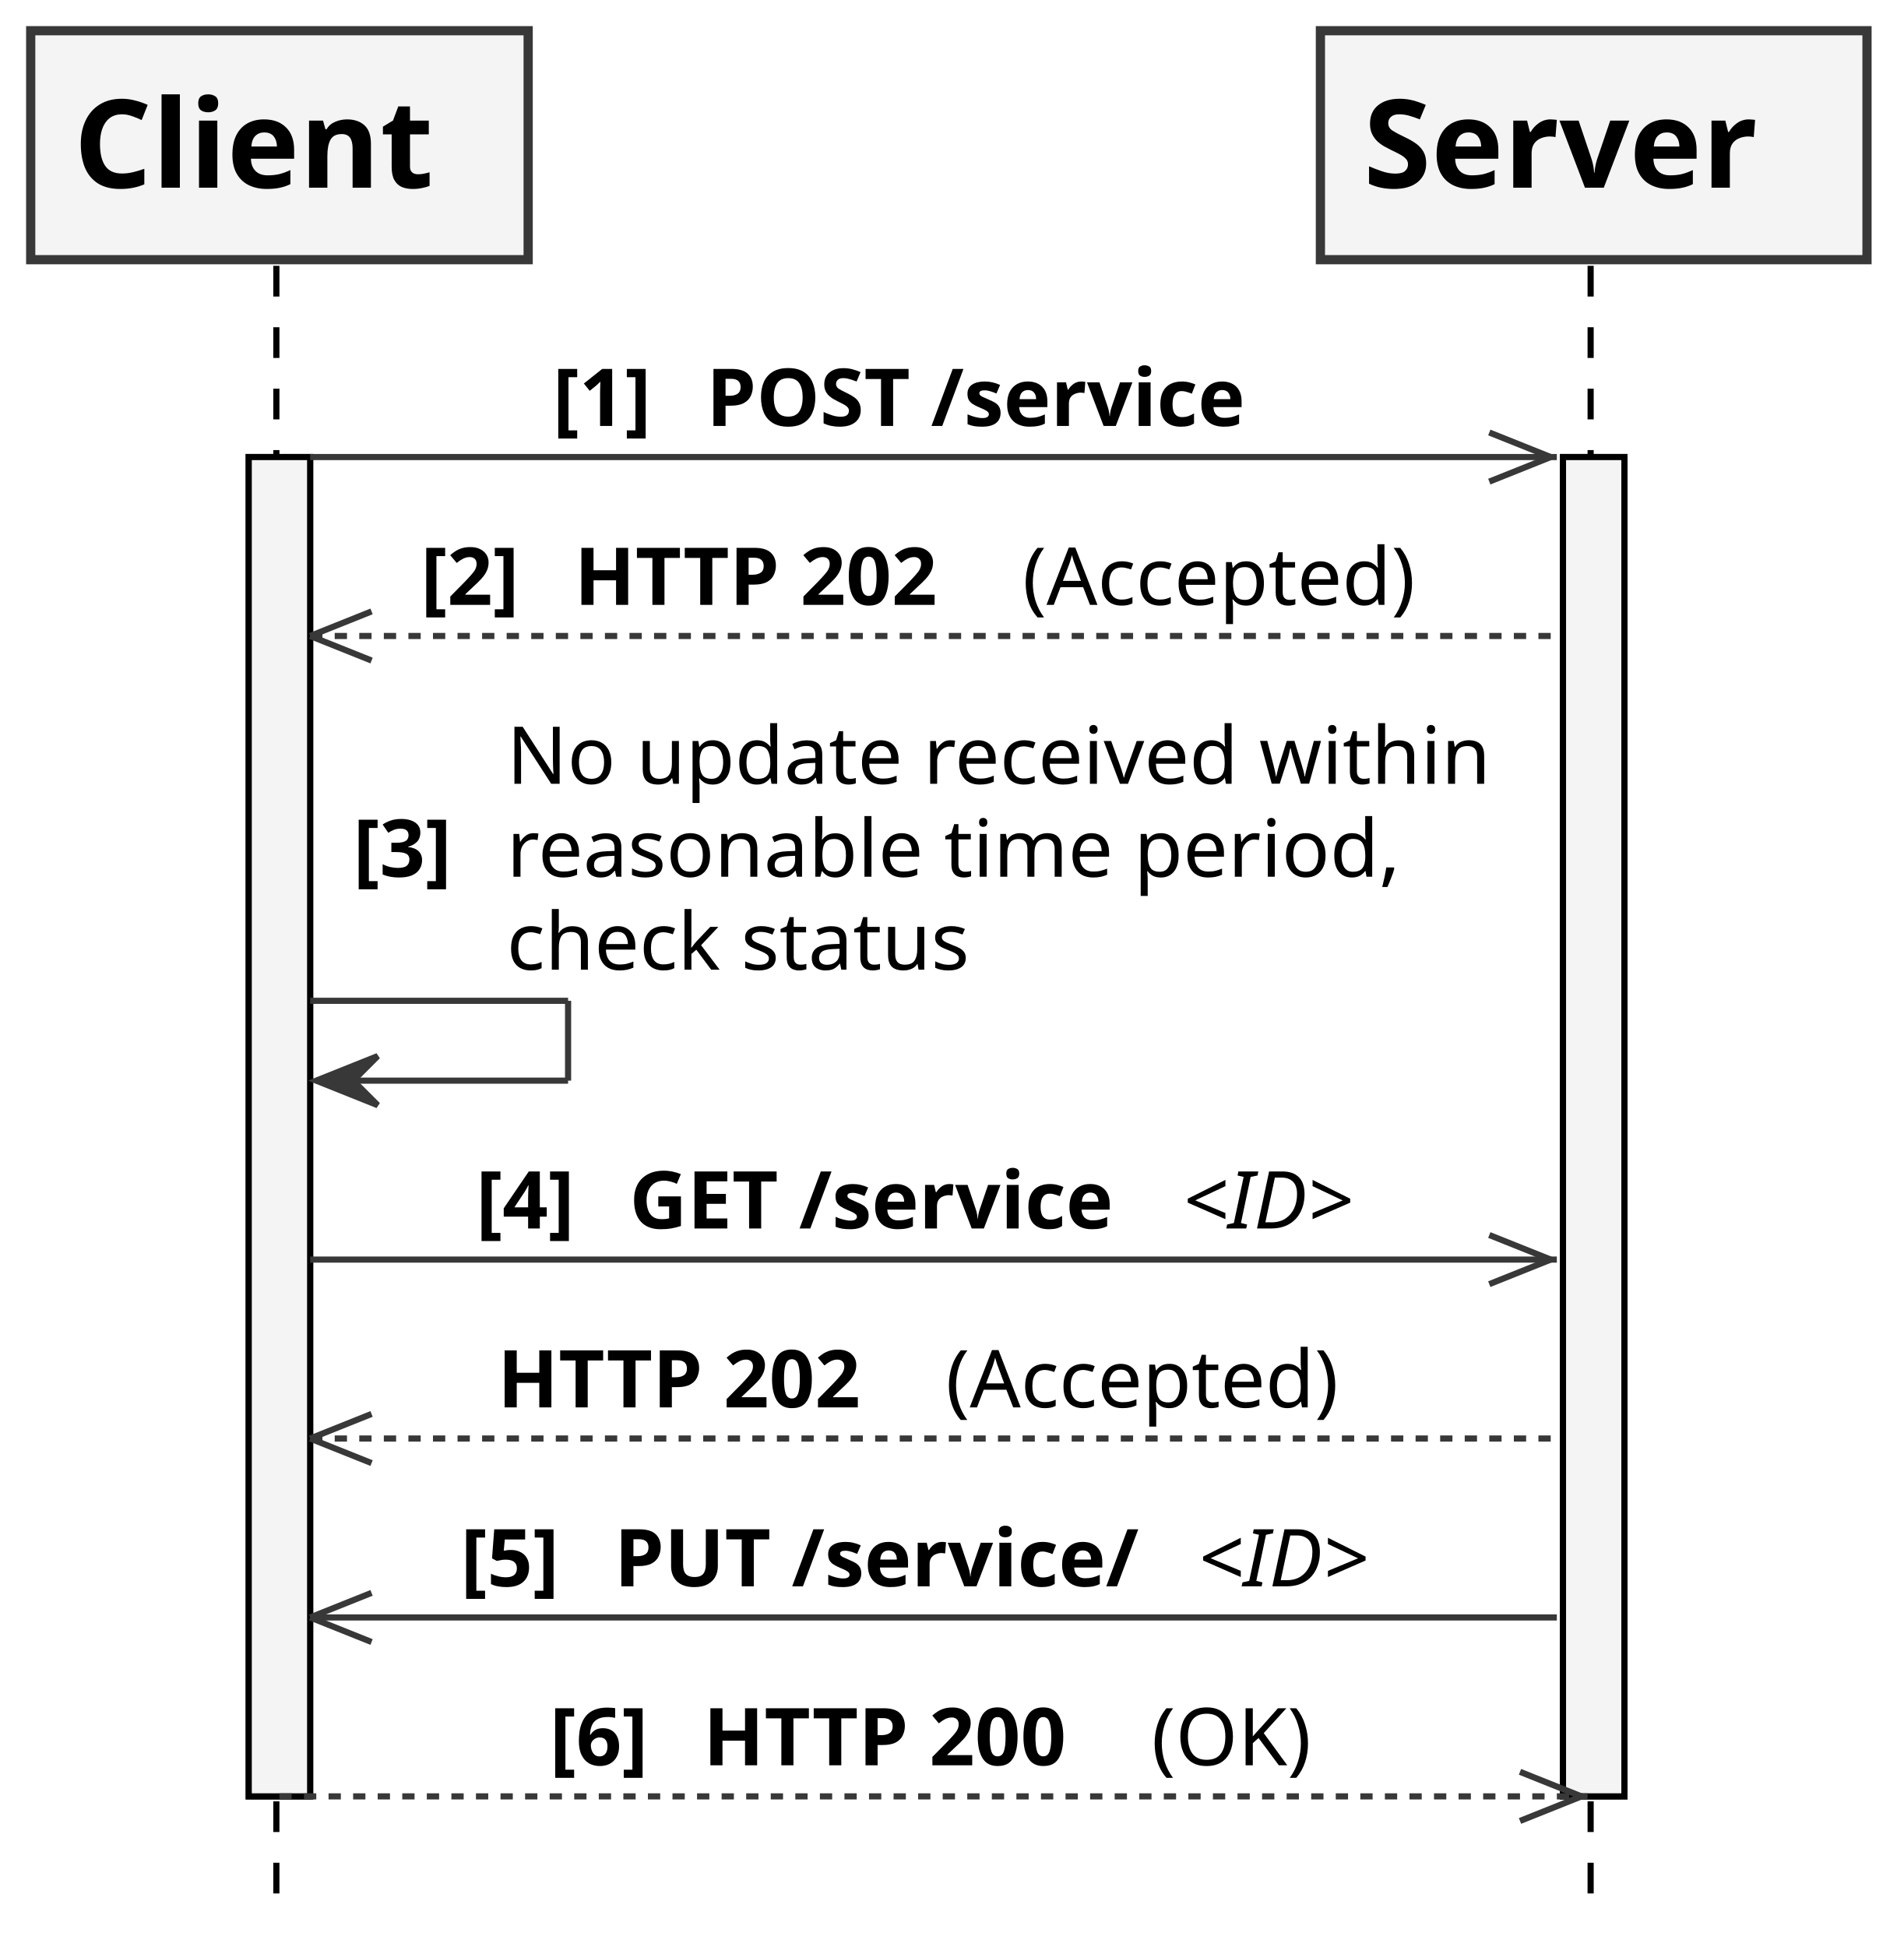
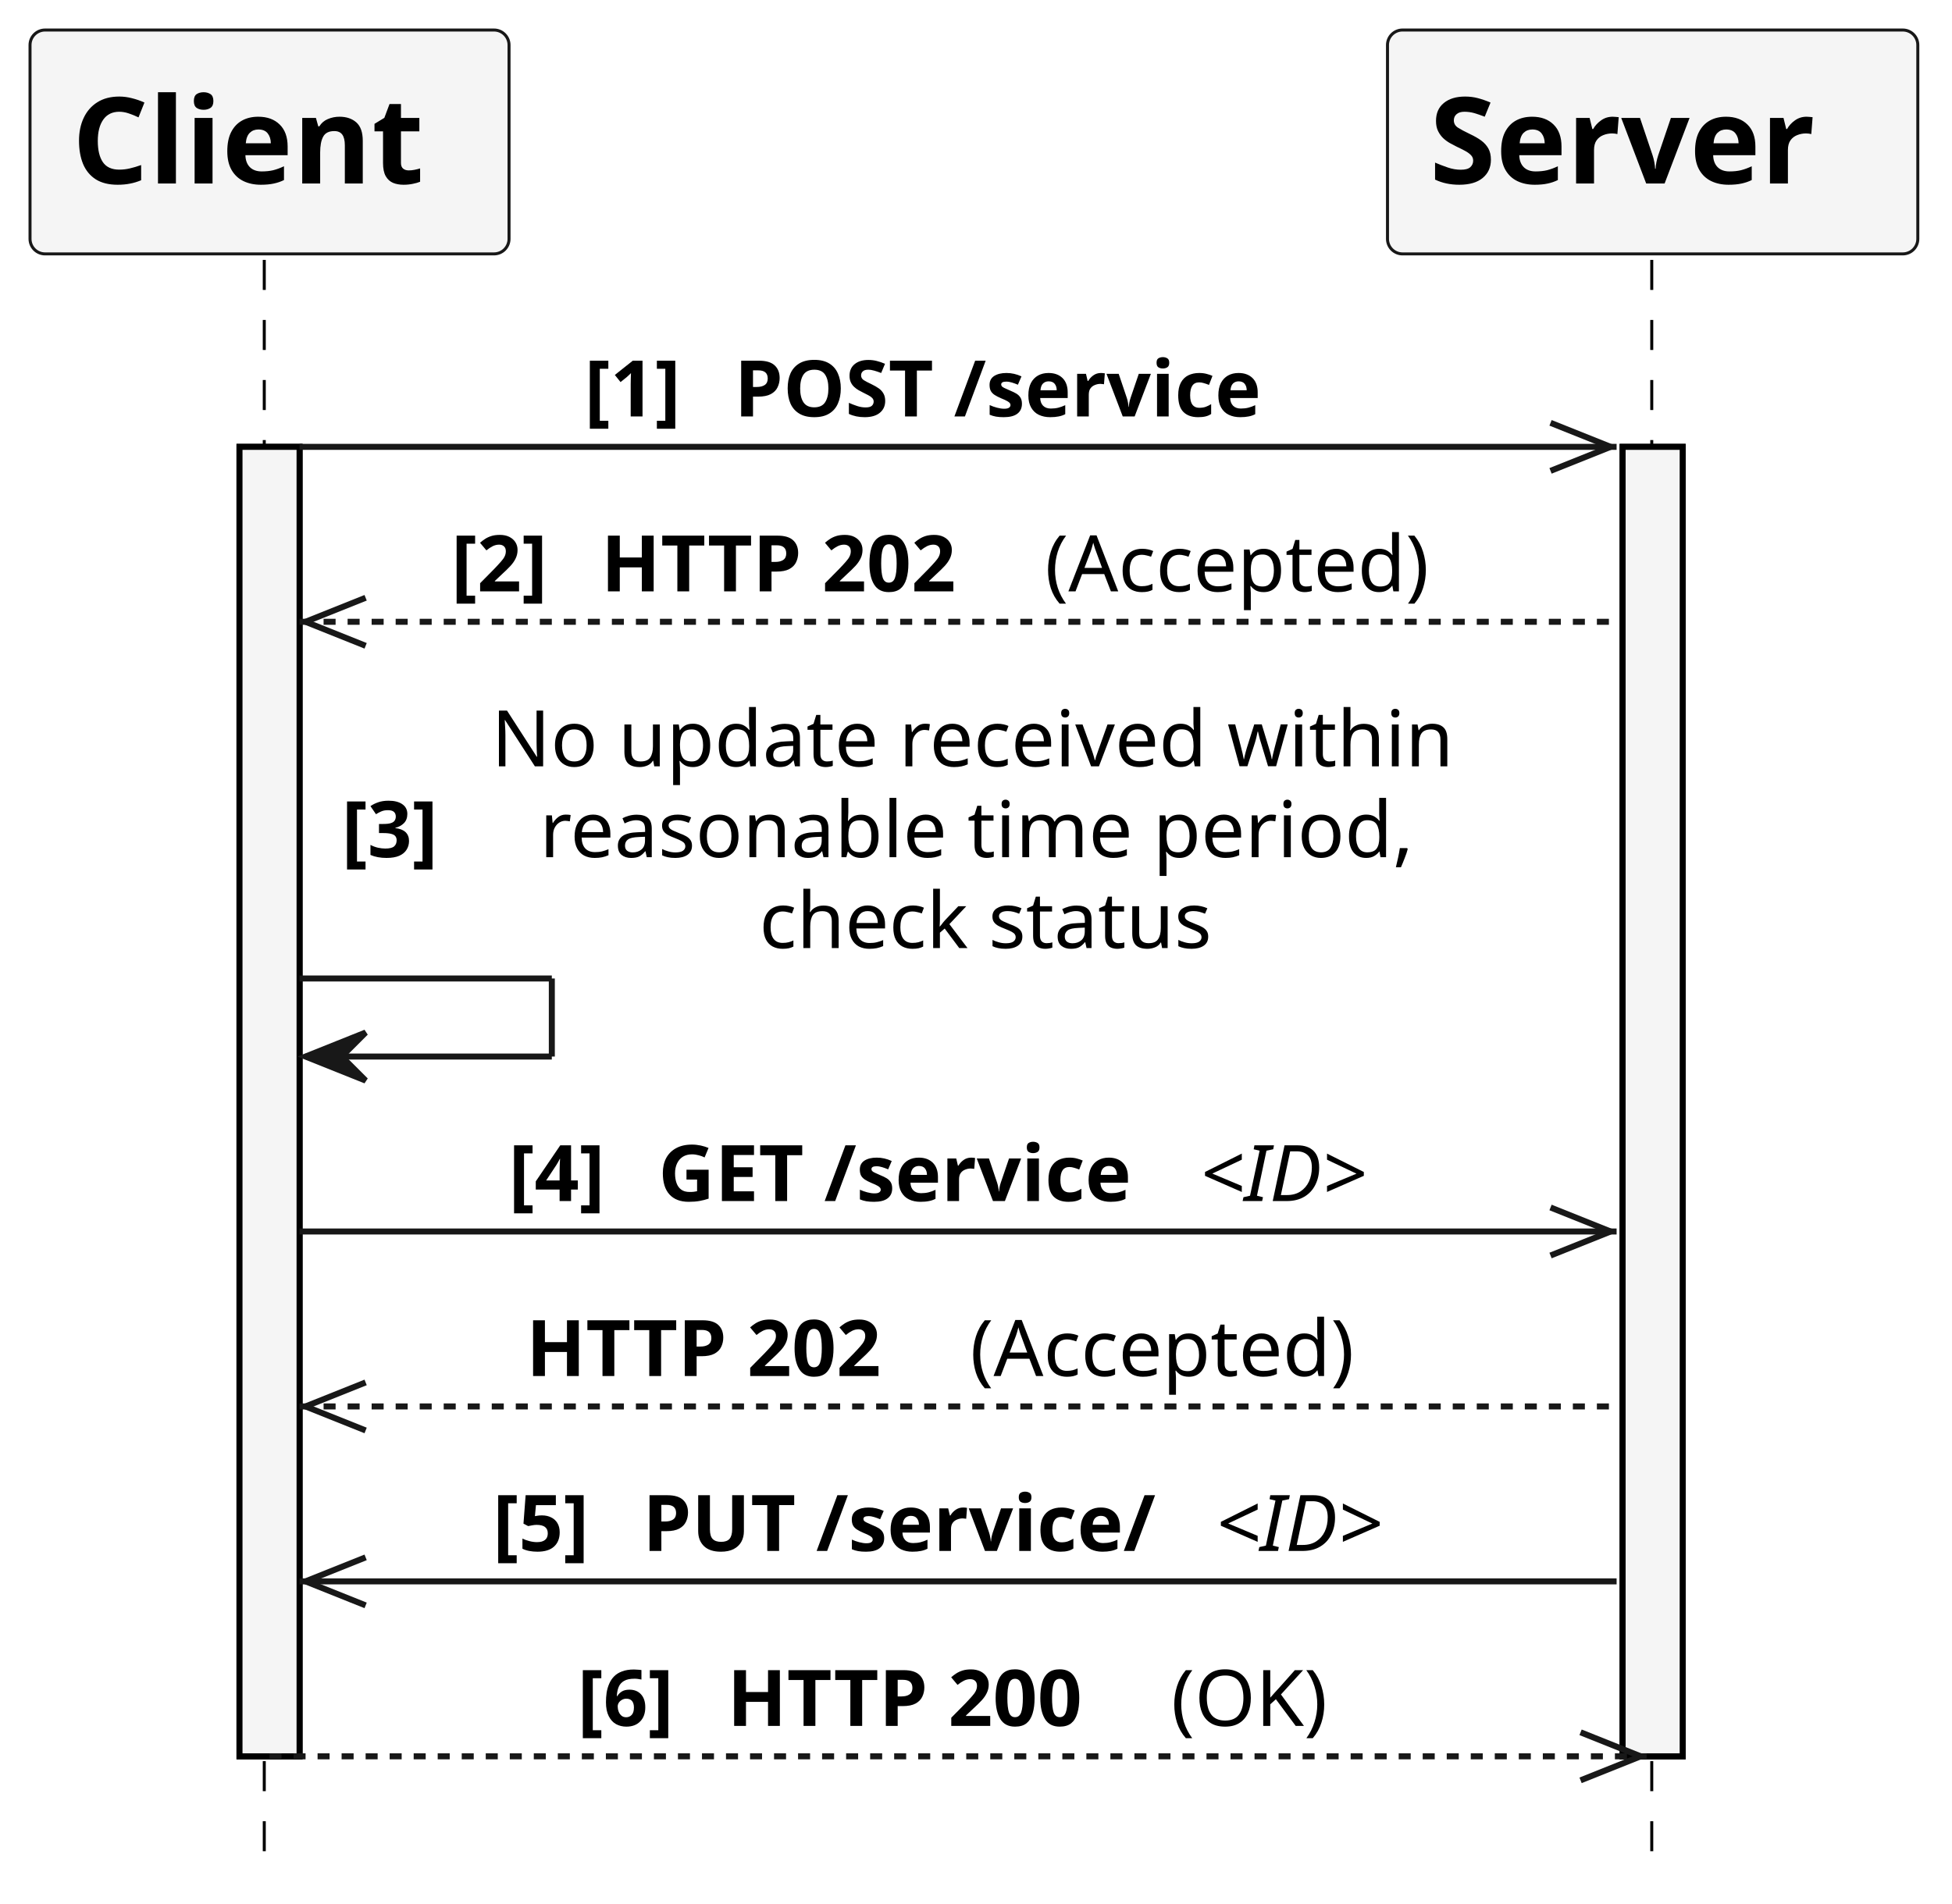
- <svg xmlns="http://www.w3.org/2000/svg" contentScriptType="application/ecmascript" contentStyleType="text/css" height="317px" preserveAspectRatio="none" style="width:310px;height:317px" version="1.1" viewBox="0 0 310 317" width="310px" zoomAndPan="magnify">
+ <svg xmlns="http://www.w3.org/2000/svg" contentStyleType="text/css" height="317px" preserveAspectRatio="none" style="width:325px;height:317px;background:#FFFFFF;" version="1.1" viewBox="0 0 325 317" width="325px" zoomAndPan="magnify">
  <defs />
  <g>
-     <rect fill="#F4F4F4" height="218.062" style="stroke:#000000;stroke-width:1.0" width="10" x="40.5" y="74.414" />
-     <rect fill="#F4F4F4" height="218.062" style="stroke:#000000;stroke-width:1.0" width="10" x="254.5" y="74.414" />
-     <line style="stroke:#000000;stroke-width:1.0;stroke-dasharray:5.0,5.0" x1="45" x2="45" y1="43.281" y2="310.477" />
-     <line style="stroke:#000000;stroke-width:1.0;stroke-dasharray:5.0,5.0" x1="259" x2="259" y1="43.281" y2="310.477" />
-     <rect fill="#F4F4F4" height="37.281" style="stroke:#383838;stroke-width:1.5" width="81" x="5" y="5" />
-     <text fill="#000000" font-family="Verdana" font-size="20" font-weight="bold" lengthAdjust="spacingAndGlyphs" textLength="67" x="12" y="30.564">Client</text>
-     <rect fill="#F4F4F4" height="37.281" style="stroke:#383838;stroke-width:1.5" width="89" x="215" y="5" />
-     <text fill="#000000" font-family="Verdana" font-size="20" font-weight="bold" lengthAdjust="spacingAndGlyphs" textLength="75" x="222" y="30.564">Server</text>
-     <rect fill="#F4F4F4" height="218.062" style="stroke:#000000;stroke-width:1.0" width="10" x="40.5" y="74.414" />
-     <rect fill="#F4F4F4" height="218.062" style="stroke:#000000;stroke-width:1.0" width="10" x="254.5" y="74.414" />
-     <line style="stroke:#383838;stroke-width:1.0" x1="252.5" x2="242.5" y1="74.414" y2="70.414" />
-     <line style="stroke:#383838;stroke-width:1.0" x1="252.5" x2="242.5" y1="74.414" y2="78.414" />
-     <line style="stroke:#383838;stroke-width:1.0" x1="50.5" x2="253.5" y1="74.414" y2="74.414" />
-     <text fill="#000000" font-family="Verdana" font-size="13" font-weight="bold" lengthAdjust="spacingAndGlyphs" textLength="21" x="90" y="69.348">[1]</text>
-     <text fill="#000000" font-family="Verdana" font-size="13" font-weight="bold" lengthAdjust="spacingAndGlyphs" textLength="100" x="115" y="69.348">POST /service</text>
-     <line style="stroke:#383838;stroke-width:1.0" x1="50.5" x2="60.5" y1="103.547" y2="99.547" />
-     <line style="stroke:#383838;stroke-width:1.0" x1="50.5" x2="60.5" y1="103.547" y2="107.547" />
-     <line style="stroke:#383838;stroke-width:1.0;stroke-dasharray:2.0,2.0" x1="50.5" x2="253.5" y1="103.547" y2="103.547" />
-     <text fill="#000000" font-family="Verdana" font-size="13" font-weight="bold" lengthAdjust="spacingAndGlyphs" textLength="21" x="68.5" y="98.481">[2]</text>
-     <text fill="#000000" font-family="Verdana" font-size="13" font-weight="bold" lengthAdjust="spacingAndGlyphs" textLength="69" x="93.5" y="98.481">HTTP 202</text>
-     <text fill="#000000" font-family="Verdana" font-size="13" lengthAdjust="spacingAndGlyphs" textLength="70" x="166.5" y="98.481">(Accepted)</text>
-     <line style="stroke:#383838;stroke-width:1.0" x1="50.5" x2="92.5" y1="162.945" y2="162.945" />
-     <line style="stroke:#383838;stroke-width:1.0" x1="92.5" x2="92.5" y1="162.945" y2="175.945" />
-     <line style="stroke:#383838;stroke-width:1.0" x1="51.5" x2="92.5" y1="175.945" y2="175.945" />
-     <polygon fill="#383838" points="61.5,171.945,51.5,175.945,61.5,179.945,57.5,175.945" style="stroke:#383838;stroke-width:1.0" />
-     <text fill="#000000" font-family="Verdana" font-size="13" font-weight="bold" lengthAdjust="spacingAndGlyphs" textLength="21" x="57.5" y="142.747">[3]</text>
-     <text fill="#000000" font-family="Verdana" font-size="13" lengthAdjust="spacingAndGlyphs" textLength="165" x="82.5" y="127.614">No update received within</text>
-     <text fill="#000000" font-family="Verdana" font-size="13" lengthAdjust="spacingAndGlyphs" textLength="152" x="82.5" y="142.747">reasonable time period,</text>
-     <text fill="#000000" font-family="Verdana" font-size="13" lengthAdjust="spacingAndGlyphs" textLength="81" x="82.5" y="157.879">check status</text>
-     <line style="stroke:#383838;stroke-width:1.0" x1="252.5" x2="242.5" y1="205.078" y2="201.078" />
-     <line style="stroke:#383838;stroke-width:1.0" x1="252.5" x2="242.5" y1="205.078" y2="209.078" />
-     <line style="stroke:#383838;stroke-width:1.0" x1="50.5" x2="253.5" y1="205.078" y2="205.078" />
-     <text fill="#000000" font-family="Verdana" font-size="13" font-weight="bold" lengthAdjust="spacingAndGlyphs" textLength="21" x="77.5" y="200.012">[4]</text>
-     <text fill="#000000" font-family="Verdana" font-size="13" font-weight="bold" lengthAdjust="spacingAndGlyphs" textLength="90" x="102.5" y="200.012">GET /service</text>
-     <text fill="#000000" font-family="Verdana" font-size="13" font-style="italic" lengthAdjust="spacingAndGlyphs" textLength="35" x="192.5" y="200.012">&lt;ID&gt;</text>
-     <line style="stroke:#383838;stroke-width:1.0" x1="50.5" x2="60.5" y1="234.211" y2="230.211" />
-     <line style="stroke:#383838;stroke-width:1.0" x1="50.5" x2="60.5" y1="234.211" y2="238.211" />
-     <line style="stroke:#383838;stroke-width:1.0;stroke-dasharray:2.0,2.0" x1="50.5" x2="253.5" y1="234.211" y2="234.211" />
-     <text fill="#000000" font-family="Verdana" font-size="13" font-weight="bold" lengthAdjust="spacingAndGlyphs" textLength="69" x="81" y="229.145">HTTP 202</text>
-     <text fill="#000000" font-family="Verdana" font-size="13" lengthAdjust="spacingAndGlyphs" textLength="70" x="154" y="229.145">(Accepted)</text>
-     <line style="stroke:#383838;stroke-width:1.0" x1="50.5" x2="60.5" y1="263.344" y2="259.344" />
-     <line style="stroke:#383838;stroke-width:1.0" x1="50.5" x2="60.5" y1="263.344" y2="267.344" />
-     <line style="stroke:#383838;stroke-width:1.0" x1="50.5" x2="253.5" y1="263.344" y2="263.344" />
-     <text fill="#000000" font-family="Verdana" font-size="13" font-weight="bold" lengthAdjust="spacingAndGlyphs" textLength="21" x="75" y="258.278">[5]</text>
-     <text fill="#000000" font-family="Verdana" font-size="13" font-weight="bold" lengthAdjust="spacingAndGlyphs" textLength="95" x="100" y="258.278">PUT /service/</text>
-     <text fill="#000000" font-family="Verdana" font-size="13" font-style="italic" lengthAdjust="spacingAndGlyphs" textLength="35" x="195" y="258.278">&lt;ID&gt;</text>
-     <line style="stroke:#383838;stroke-width:1.0" x1="257.5" x2="247.5" y1="292.477" y2="288.477" />
-     <line style="stroke:#383838;stroke-width:1.0" x1="257.5" x2="247.5" y1="292.477" y2="296.477" />
-     <line style="stroke:#383838;stroke-width:1.0;stroke-dasharray:2.0,2.0" x1="45.5" x2="258.5" y1="292.477" y2="292.477" />
-     <text fill="#000000" font-family="Verdana" font-size="13" font-weight="bold" lengthAdjust="spacingAndGlyphs" textLength="21" x="89.5" y="287.411">[6]</text>
-     <text fill="#000000" font-family="Verdana" font-size="13" font-weight="bold" lengthAdjust="spacingAndGlyphs" textLength="69" x="114.5" y="287.411">HTTP 200</text>
-     <text fill="#000000" font-family="Verdana" font-size="13" lengthAdjust="spacingAndGlyphs" textLength="28" x="187.5" y="287.411">(OK)</text>
+     <rect fill="#F5F5F5" height="218.062" style="stroke:#000000;stroke-width:1.0;" width="10" x="39.876" y="74.414" />
+     <rect fill="#F5F5F5" height="218.062" style="stroke:#000000;stroke-width:1.0;" width="10" x="270.159" y="74.414" />
+     <line style="stroke:#000000;stroke-width:0.5;stroke-dasharray:5.0,5.0;" x1="44" x2="44" y1="43.281" y2="310.477" />
+     <line style="stroke:#000000;stroke-width:0.5;stroke-dasharray:5.0,5.0;" x1="275.011" x2="275.011" y1="43.281" y2="310.477" />
+     <rect fill="#F5F5F5" height="37.281" rx="2.5" ry="2.5" style="stroke:#181818;stroke-width:0.5;" width="79.752" x="5" y="5" />
+     <text fill="#000000" font-family="Verdana" font-size="20" font-weight="bold" lengthAdjust="spacing" textLength="65.752" x="12" y="30.564">Client</text>
+     <rect fill="#F5F5F5" height="37.281" rx="2.5" ry="2.5" style="stroke:#181818;stroke-width:0.5;" width="88.297" x="231.011" y="5" />
+     <text fill="#000000" font-family="Verdana" font-size="20" font-weight="bold" lengthAdjust="spacing" textLength="74.297" x="238.011" y="30.564">Server</text>
+     <rect fill="#F5F5F5" height="218.062" style="stroke:#000000;stroke-width:1.0;" width="10" x="39.876" y="74.414" />
+     <rect fill="#F5F5F5" height="218.062" style="stroke:#000000;stroke-width:1.0;" width="10" x="270.159" y="74.414" />
+     <line style="stroke:#181818;stroke-width:1.0;" x1="268.159" x2="258.159" y1="74.414" y2="70.414" />
+     <line style="stroke:#181818;stroke-width:1.0;" x1="268.159" x2="258.159" y1="74.414" y2="78.414" />
+     <line style="stroke:#181818;stroke-width:1.0;" x1="49.876" x2="269.159" y1="74.414" y2="74.414" />
+     <text fill="#000000" font-family="Verdana" font-size="13" font-weight="bold" lengthAdjust="spacing" textLength="20.928" x="97.302" y="69.348">[1]</text>
+     <text fill="#000000" font-family="Verdana" font-size="13" font-weight="bold" lengthAdjust="spacing" textLength="100.502" x="122.231" y="69.348">POST /service</text>
+     <line style="stroke:#181818;stroke-width:1.0;" x1="50.876" x2="60.876" y1="103.547" y2="99.547" />
+     <line style="stroke:#181818;stroke-width:1.0;" x1="50.876" x2="60.876" y1="103.547" y2="107.547" />
+     <line style="stroke:#181818;stroke-width:1.0;stroke-dasharray:2.0,2.0;" x1="49.876" x2="269.159" y1="103.547" y2="103.547" />
+     <text fill="#000000" font-family="Verdana" font-size="13" font-weight="bold" lengthAdjust="spacing" textLength="20.928" x="75.12" y="98.481">[2]</text>
+     <text fill="#000000" font-family="Verdana" font-size="13" font-weight="bold" lengthAdjust="spacing" textLength="69.805" x="100.049" y="98.481">HTTP 202</text>
+     <text fill="#000000" font-family="Verdana" font-size="13" lengthAdjust="spacing" textLength="70.929" x="173.986" y="98.481">(Accepted)</text>
+     <line style="stroke:#181818;stroke-width:1.0;" x1="49.876" x2="91.876" y1="162.945" y2="162.945" />
+     <line style="stroke:#181818;stroke-width:1.0;" x1="91.876" x2="91.876" y1="162.945" y2="175.945" />
+     <line style="stroke:#181818;stroke-width:1.0;" x1="50.876" x2="91.876" y1="175.945" y2="175.945" />
+     <polygon fill="#181818" points="60.876,171.945,50.876,175.945,60.876,179.945,56.876,175.945" style="stroke:#181818;stroke-width:1.0;" />
+     <text fill="#000000" font-family="Verdana" font-size="13" font-weight="bold" lengthAdjust="spacing" textLength="20.928" x="56.876" y="142.747">[3]</text>
+     <text fill="#000000" font-family="Verdana" font-size="13" lengthAdjust="spacing" textLength="171.355" x="81.804" y="127.614">No update received within</text>
+     <text fill="#000000" font-family="Verdana" font-size="13" lengthAdjust="spacing" textLength="155.283" x="89.84" y="142.747">reasonable time period,</text>
+     <text fill="#000000" font-family="Verdana" font-size="13" lengthAdjust="spacing" textLength="82.139" x="126.412" y="157.879">check status</text>
+     <line style="stroke:#181818;stroke-width:1.0;" x1="268.159" x2="258.159" y1="205.078" y2="201.078" />
+     <line style="stroke:#181818;stroke-width:1.0;" x1="268.159" x2="258.159" y1="205.078" y2="209.078" />
+     <line style="stroke:#181818;stroke-width:1.0;" x1="49.876" x2="269.159" y1="205.078" y2="205.078" />
+     <text fill="#000000" font-family="Verdana" font-size="13" font-weight="bold" lengthAdjust="spacing" textLength="20.928" x="84.683" y="200.012">[4]</text>
+     <text fill="#000000" font-family="Verdana" font-size="13" font-weight="bold" lengthAdjust="spacing" textLength="90.111" x="109.611" y="200.012">GET /service</text>
+     <text fill="#000000" font-family="Verdana" font-size="13" font-style="italic" lengthAdjust="spacing" textLength="35.629" x="199.723" y="200.012">&lt;ID&gt;</text>
+     <line style="stroke:#181818;stroke-width:1.0;" x1="50.876" x2="60.876" y1="234.211" y2="230.211" />
+     <line style="stroke:#181818;stroke-width:1.0;" x1="50.876" x2="60.876" y1="234.211" y2="238.211" />
+     <line style="stroke:#181818;stroke-width:1.0;stroke-dasharray:2.0,2.0;" x1="49.876" x2="269.159" y1="234.211" y2="234.211" />
+     <text fill="#000000" font-family="Verdana" font-size="13" font-weight="bold" lengthAdjust="spacing" textLength="69.805" x="87.585" y="229.145">HTTP 202</text>
+     <text fill="#000000" font-family="Verdana" font-size="13" lengthAdjust="spacing" textLength="70.929" x="161.522" y="229.145">(Accepted)</text>
+     <line style="stroke:#181818;stroke-width:1.0;" x1="50.876" x2="60.876" y1="263.344" y2="259.344" />
+     <line style="stroke:#181818;stroke-width:1.0;" x1="50.876" x2="60.876" y1="263.344" y2="267.344" />
+     <line style="stroke:#181818;stroke-width:1.0;" x1="49.876" x2="269.159" y1="263.344" y2="263.344" />
+     <text fill="#000000" font-family="Verdana" font-size="13" font-weight="bold" lengthAdjust="spacing" textLength="20.928" x="82.043" y="258.278">[5]</text>
+     <text fill="#000000" font-family="Verdana" font-size="13" font-weight="bold" lengthAdjust="spacing" textLength="95.393" x="106.971" y="258.278">PUT /service/</text>
+     <text fill="#000000" font-family="Verdana" font-size="13" font-style="italic" lengthAdjust="spacing" textLength="35.629" x="202.363" y="258.278">&lt;ID&gt;</text>
+     <line style="stroke:#181818;stroke-width:1.0;" x1="273.159" x2="263.159" y1="292.477" y2="288.477" />
+     <line style="stroke:#181818;stroke-width:1.0;" x1="273.159" x2="263.159" y1="292.477" y2="296.477" />
+     <line style="stroke:#181818;stroke-width:1.0;stroke-dasharray:2.0,2.0;" x1="44.876" x2="274.159" y1="292.477" y2="292.477" />
+     <text fill="#000000" font-family="Verdana" font-size="13" font-weight="bold" lengthAdjust="spacing" textLength="20.928" x="96.134" y="287.411">[6]</text>
+     <text fill="#000000" font-family="Verdana" font-size="13" font-weight="bold" lengthAdjust="spacing" textLength="69.805" x="121.062" y="287.411">HTTP 200</text>
+     <text fill="#000000" font-family="Verdana" font-size="13" lengthAdjust="spacing" textLength="28.901" x="195" y="287.411">(OK)</text>
  </g>
</svg>
